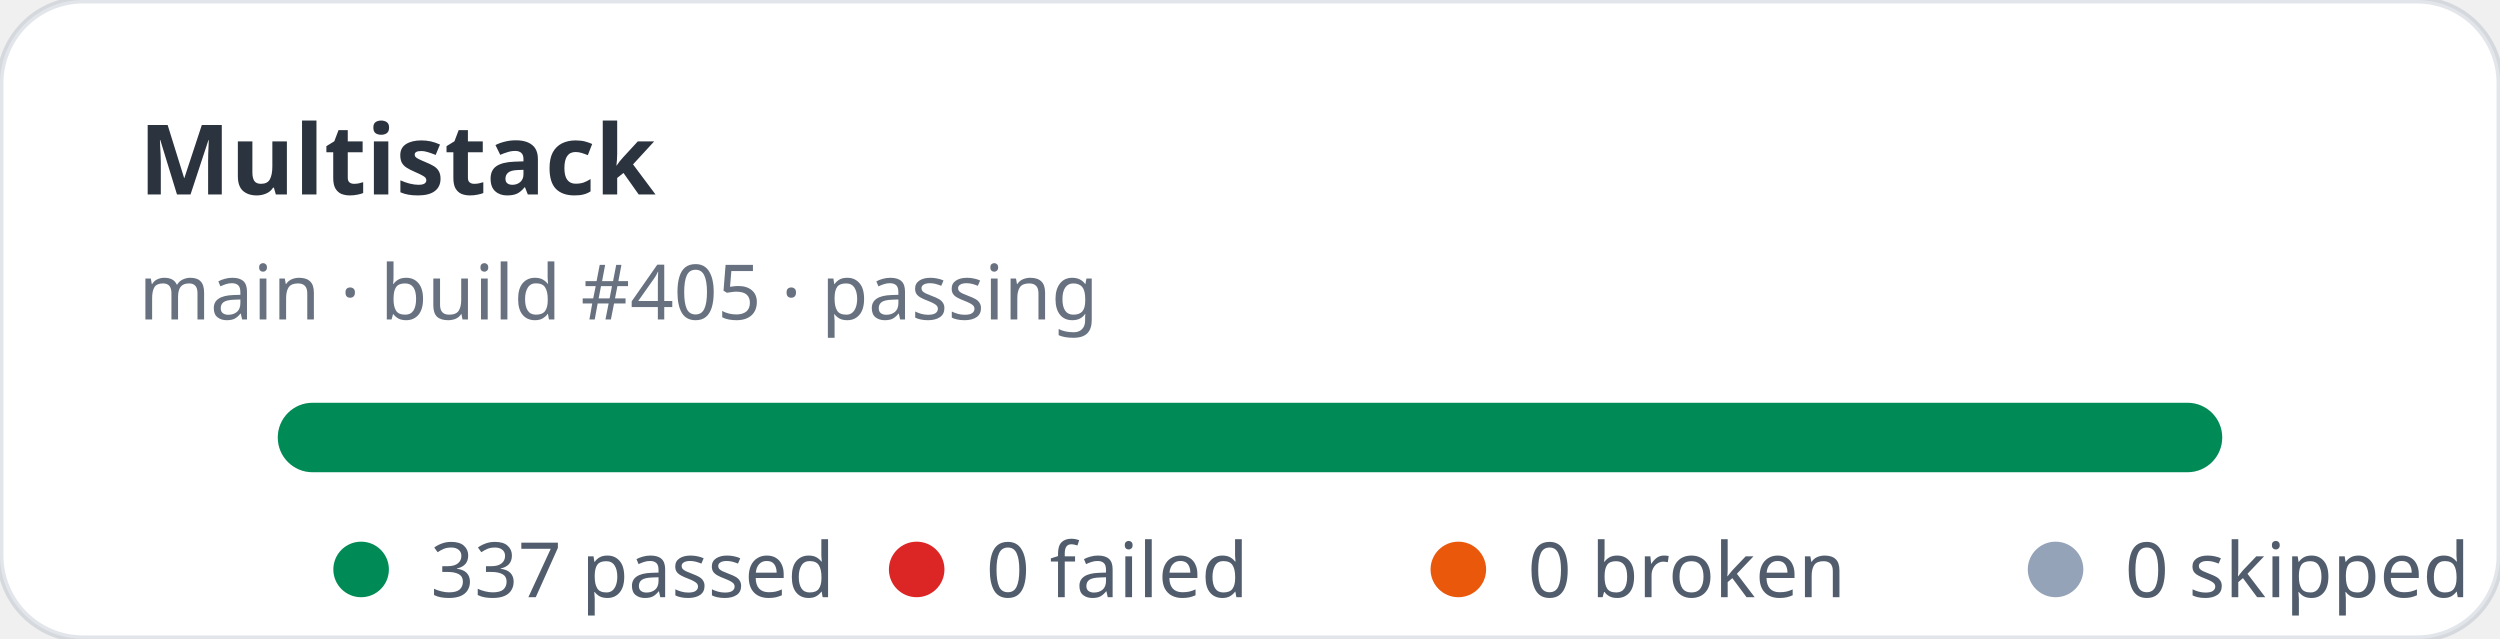
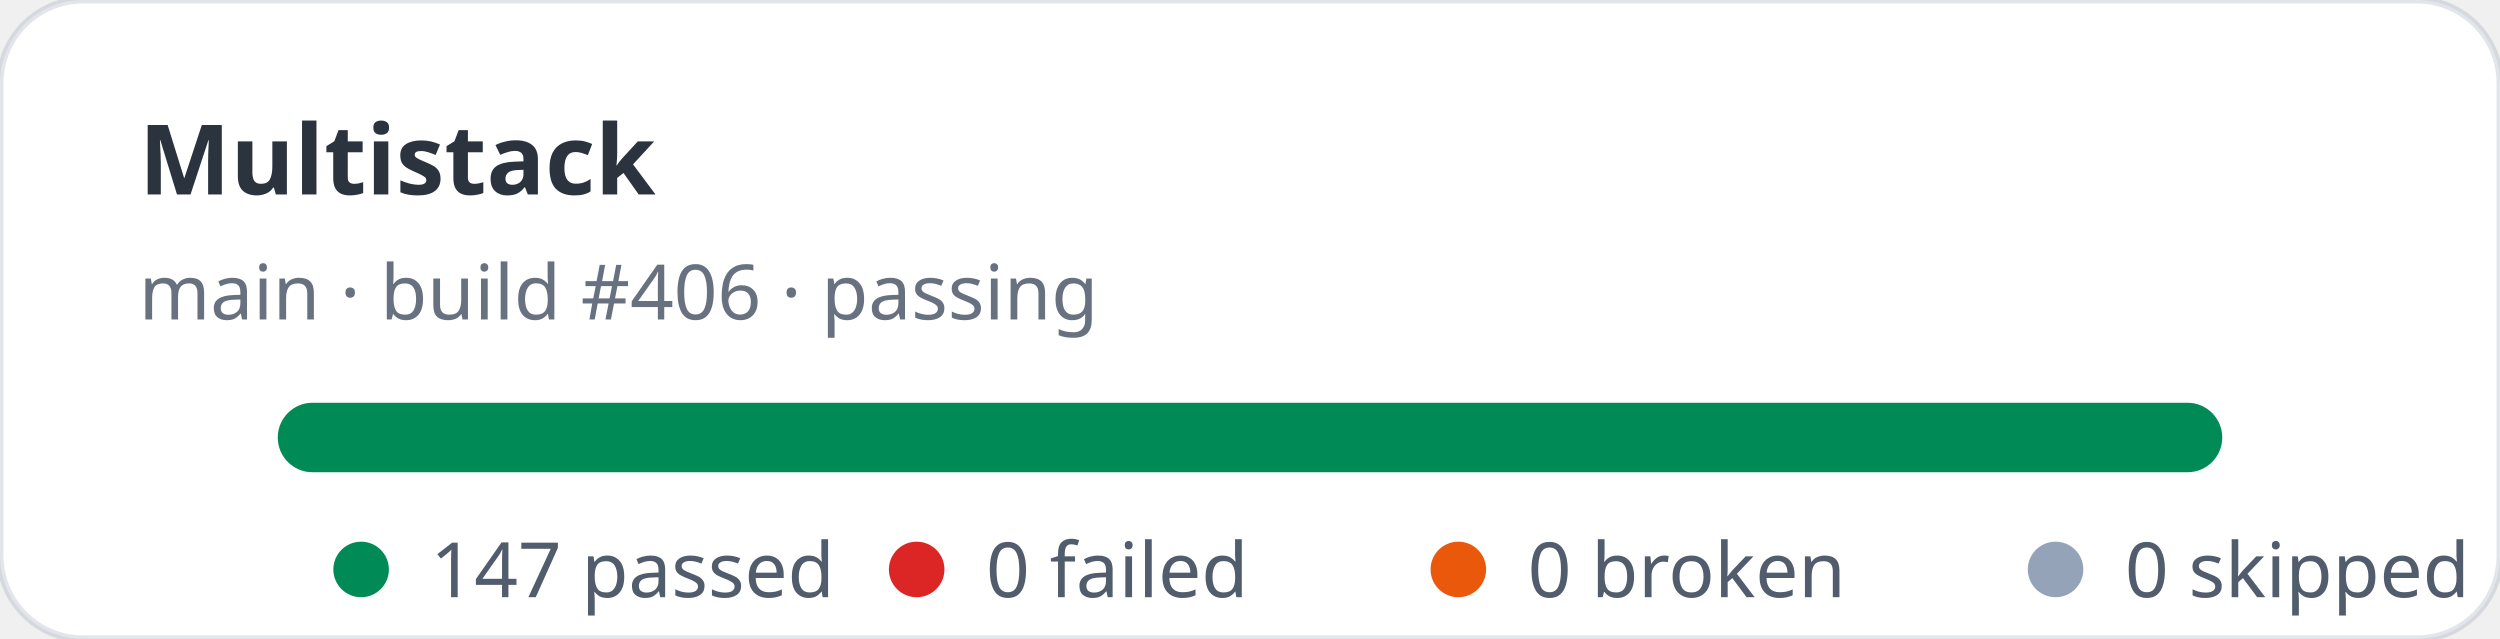
- <svg xmlns="http://www.w3.org/2000/svg" width="360" height="92" viewBox="0 0 360 92" role="img" aria-label="Multistack stats: 337 passed, 0 failed">
+ <svg xmlns="http://www.w3.org/2000/svg" width="360" height="92" viewBox="0 0 360 92" role="img" aria-label="Multistack stats: 147 passed, 0 failed">
  <rect width="360" height="92" rx="12" fill="#ffffff" stroke="rgba(11,48,86,0.12)" />
  <text x="20" y="28" fill="rgba(1,10,24,0.83)" font-family="ui-sans-serif,system-ui,sans-serif" font-size="14" font-weight="700">Multistack</text>
-   <text x="20" y="46" fill="rgba(2,19,44,0.6)" font-family="ui-sans-serif,system-ui,sans-serif" font-size="11">main · build #405 · passing</text>
+   <text x="20" y="46" fill="rgba(2,19,44,0.6)" font-family="ui-sans-serif,system-ui,sans-serif" font-size="11">main · build #406 · passing</text>
  <rect x="40" y="58" width="280" height="10" rx="5" fill="#e2e8f0" />
  <rect x="40" y="58" width="280" height="10" rx="5" fill="#008a56" />
  <g font-family="ui-sans-serif,system-ui,sans-serif" font-size="11" fill="rgba(1,18,40,0.68)">
    <circle cx="52" cy="82" r="4" fill="#008a56" />
-     <text x="62" y="86">337 passed</text>
+     <text x="62" y="86">147 passed</text>
    <circle cx="132" cy="82" r="4" fill="#dc2626" />
    <text x="142" y="86">0 failed</text>
    <circle cx="210" cy="82" r="4" fill="#ea580c" />
    <text x="220" y="86">0 broken</text>
    <circle cx="296" cy="82" r="4" fill="#94a3b8" />
    <text x="306" y="86">0 skipped</text>
  </g>
</svg>
